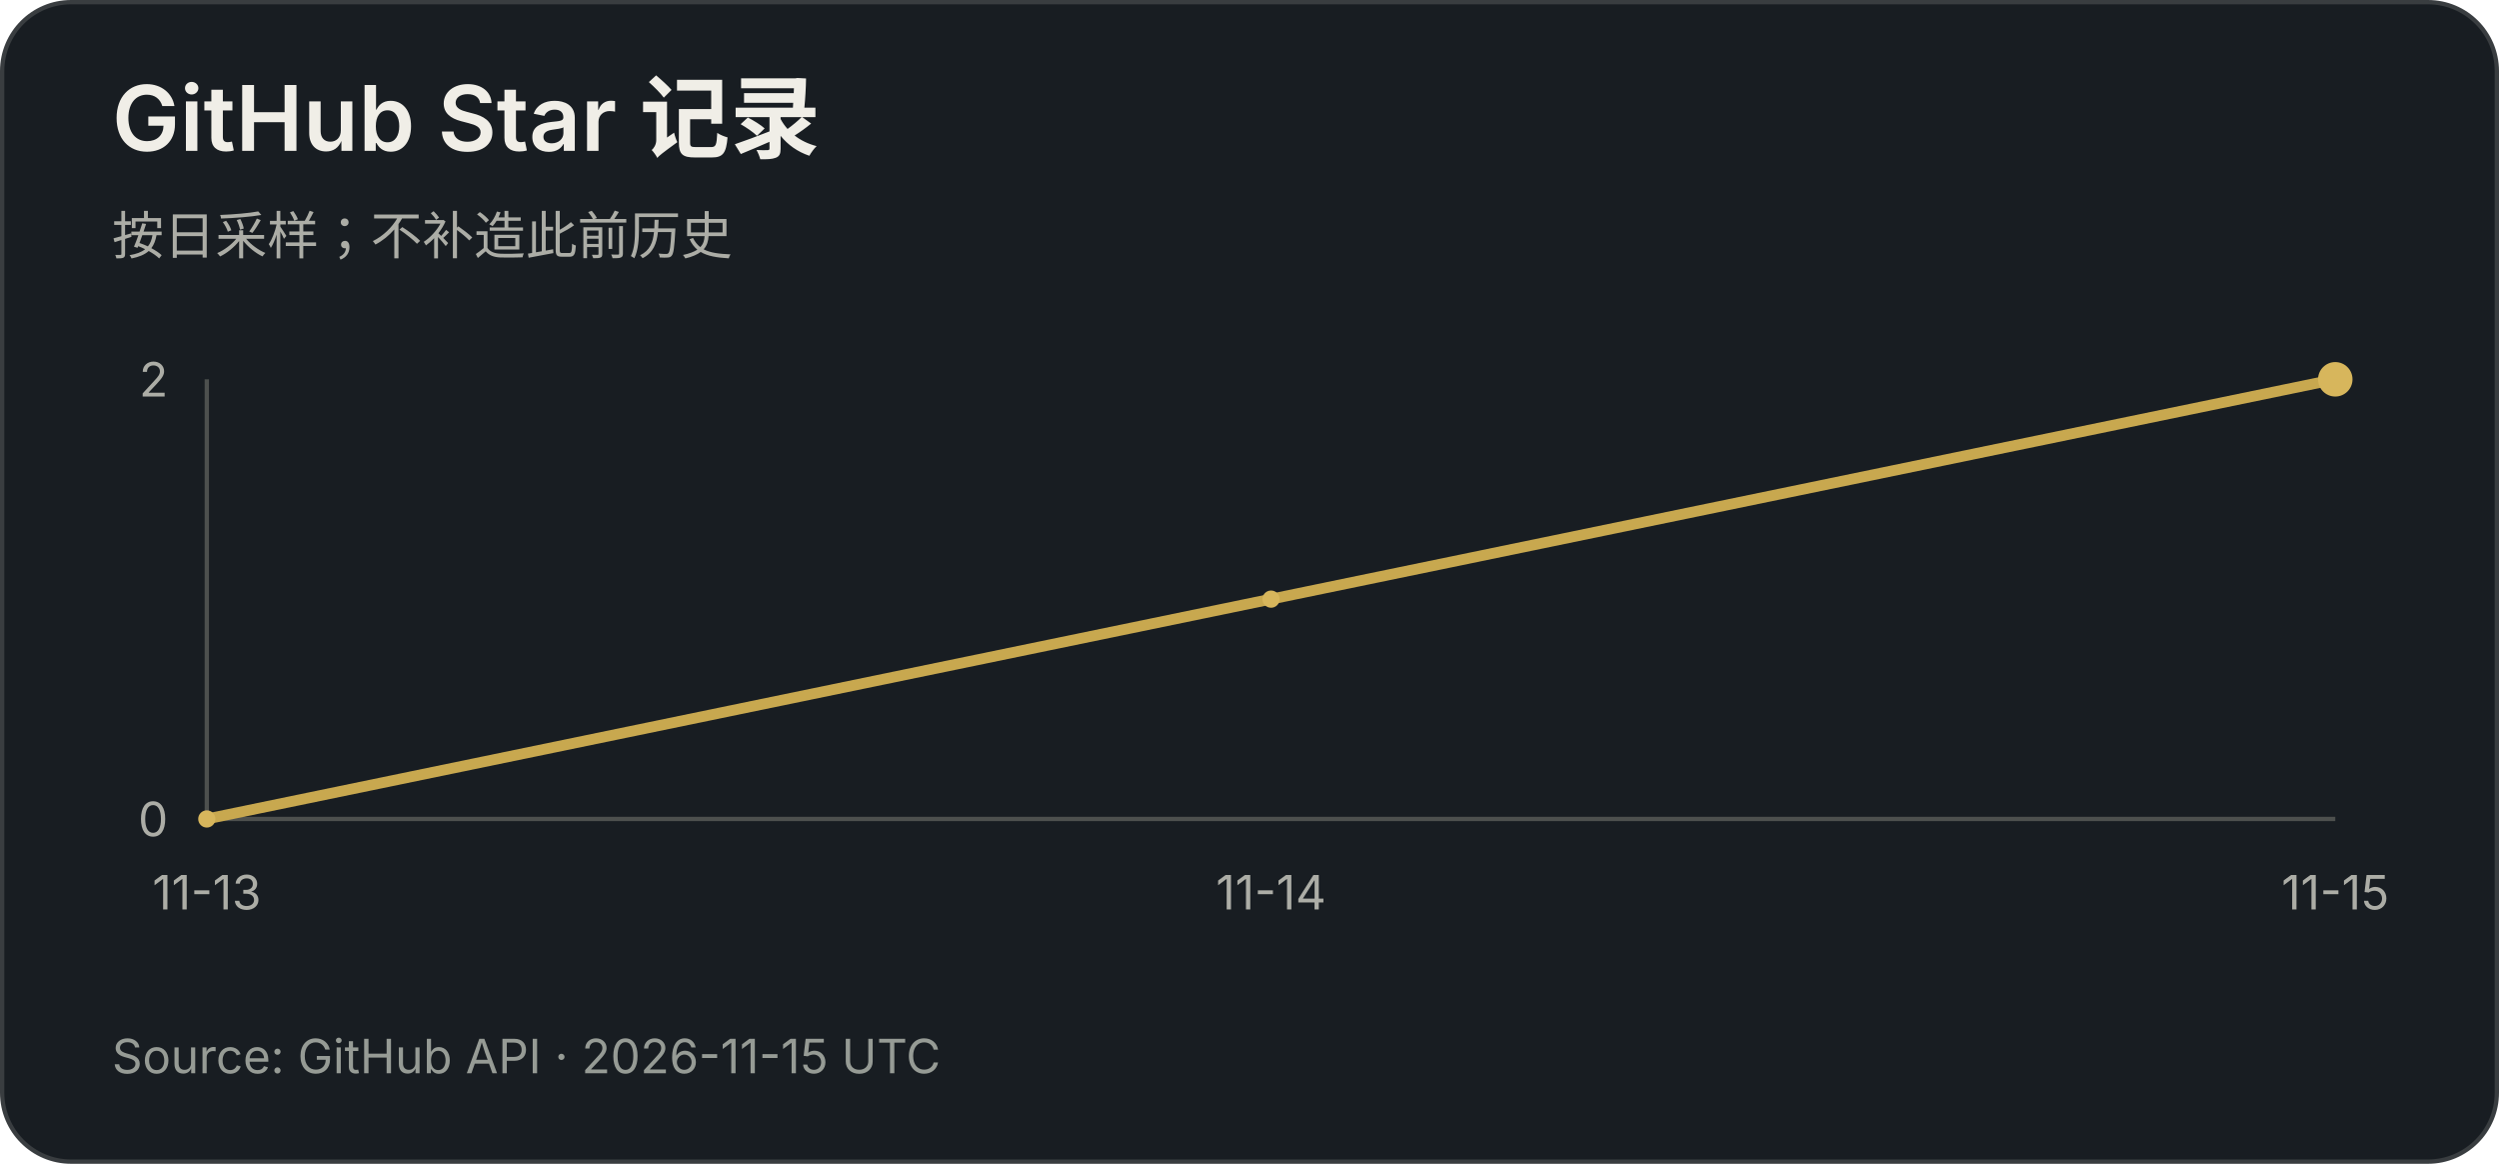
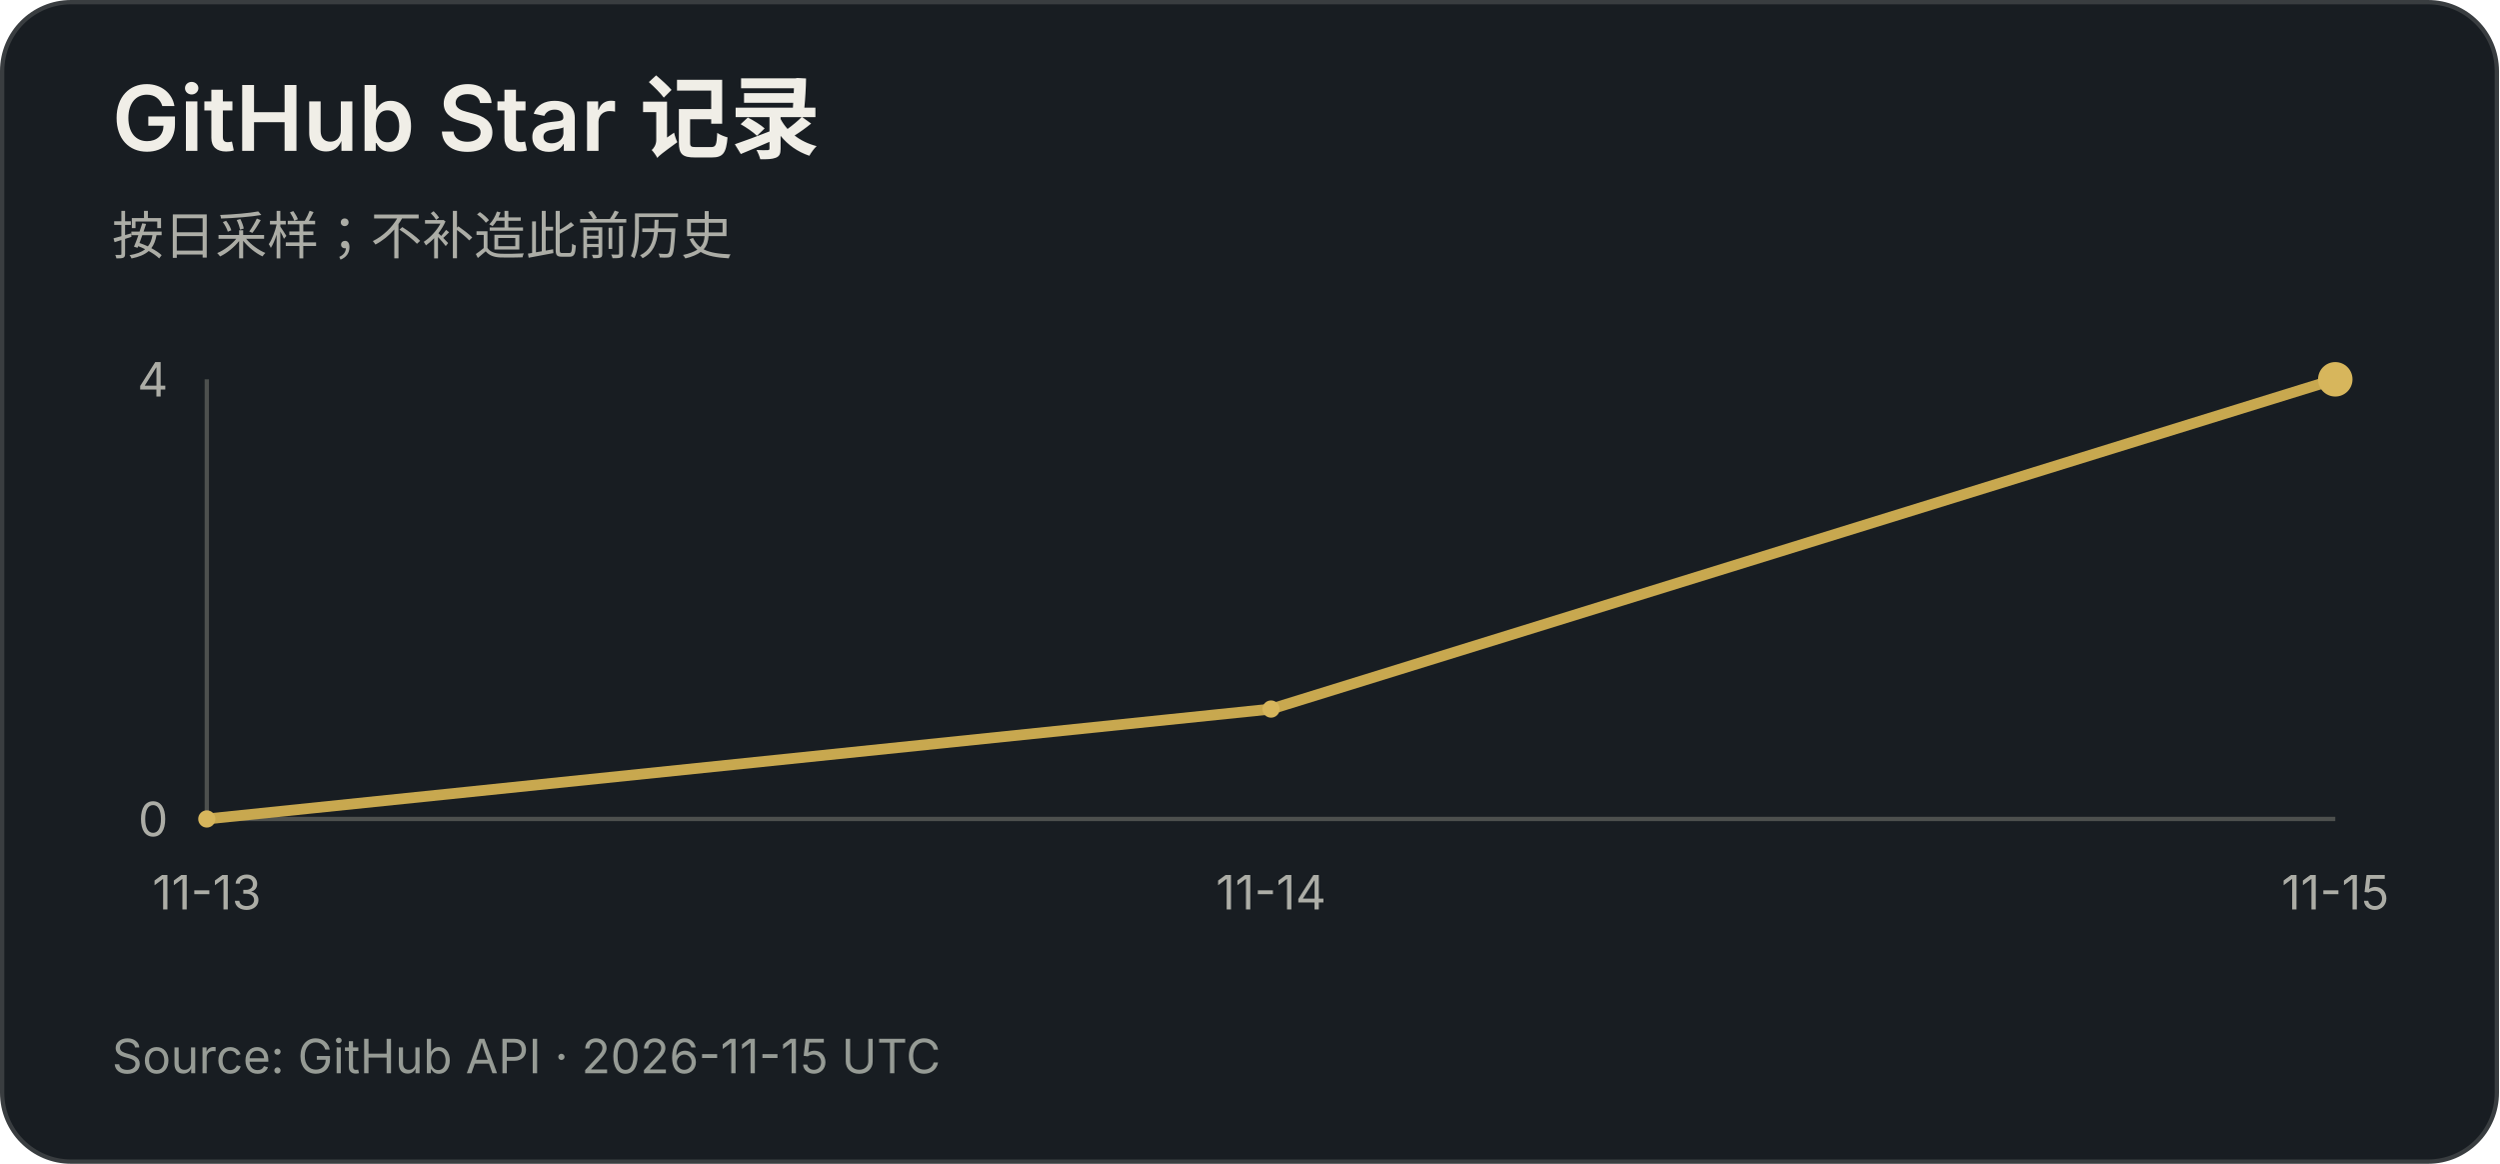
<svg xmlns="http://www.w3.org/2000/svg" width="580" height="270" viewBox="0 0 580 270" role="img" aria-label="GitHub Star 记录">
  <rect x=".5" y=".5" width="579" height="269" rx="16" fill="#181d22" stroke="#393d40" />
  <g font-family="-apple-system,BlinkMacSystemFont,Segoe UI,sans-serif">
    <text x="26" y="35" fill="#f0eee7" font-size="21" font-weight="600">GitHub Star 记录</text>
    <text x="26" y="59" fill="#acada6" font-size="12">按日采样；不补造此前历史</text>
    <path d="M48 88V190H542" fill="none" stroke="#4d504e" />
-     <text x="39" y="92" text-anchor="end" fill="#acada6" font-size="11">2</text>
+     <text x="39" y="92" text-anchor="end" fill="#acada6" font-size="11">4</text>
    <text x="39" y="194" text-anchor="end" fill="#acada6" font-size="11">0</text>
-     <polyline points="48,190 295,139 542,88" fill="none" stroke="#c8a84f" stroke-width="2.5" />
+     <polyline points="48,190 295,164.5 542,88" fill="none" stroke="#c8a84f" stroke-width="2.5" />
    <circle cx="48" cy="190" r="2" fill="#d7b65c" />
-     <circle cx="295" cy="139" r="2" fill="#d7b65c" />
+     <circle cx="295" cy="164.5" r="2" fill="#d7b65c" />
    <circle cx="542" cy="88" r="4" fill="#d7b65c" />
    <text x="48" y="211" text-anchor="middle" fill="#acada6" font-size="11">11-13</text>
    <text x="295" y="211" text-anchor="middle" fill="#acada6" font-size="11">11-14</text>
    <text x="542" y="211" text-anchor="middle" fill="#acada6" font-size="11">11-15</text>
    <text x="26" y="249" fill="#969b95" font-size="11">Source: GitHub API · 2026-11-15 UTC</text>
  </g>
</svg>
